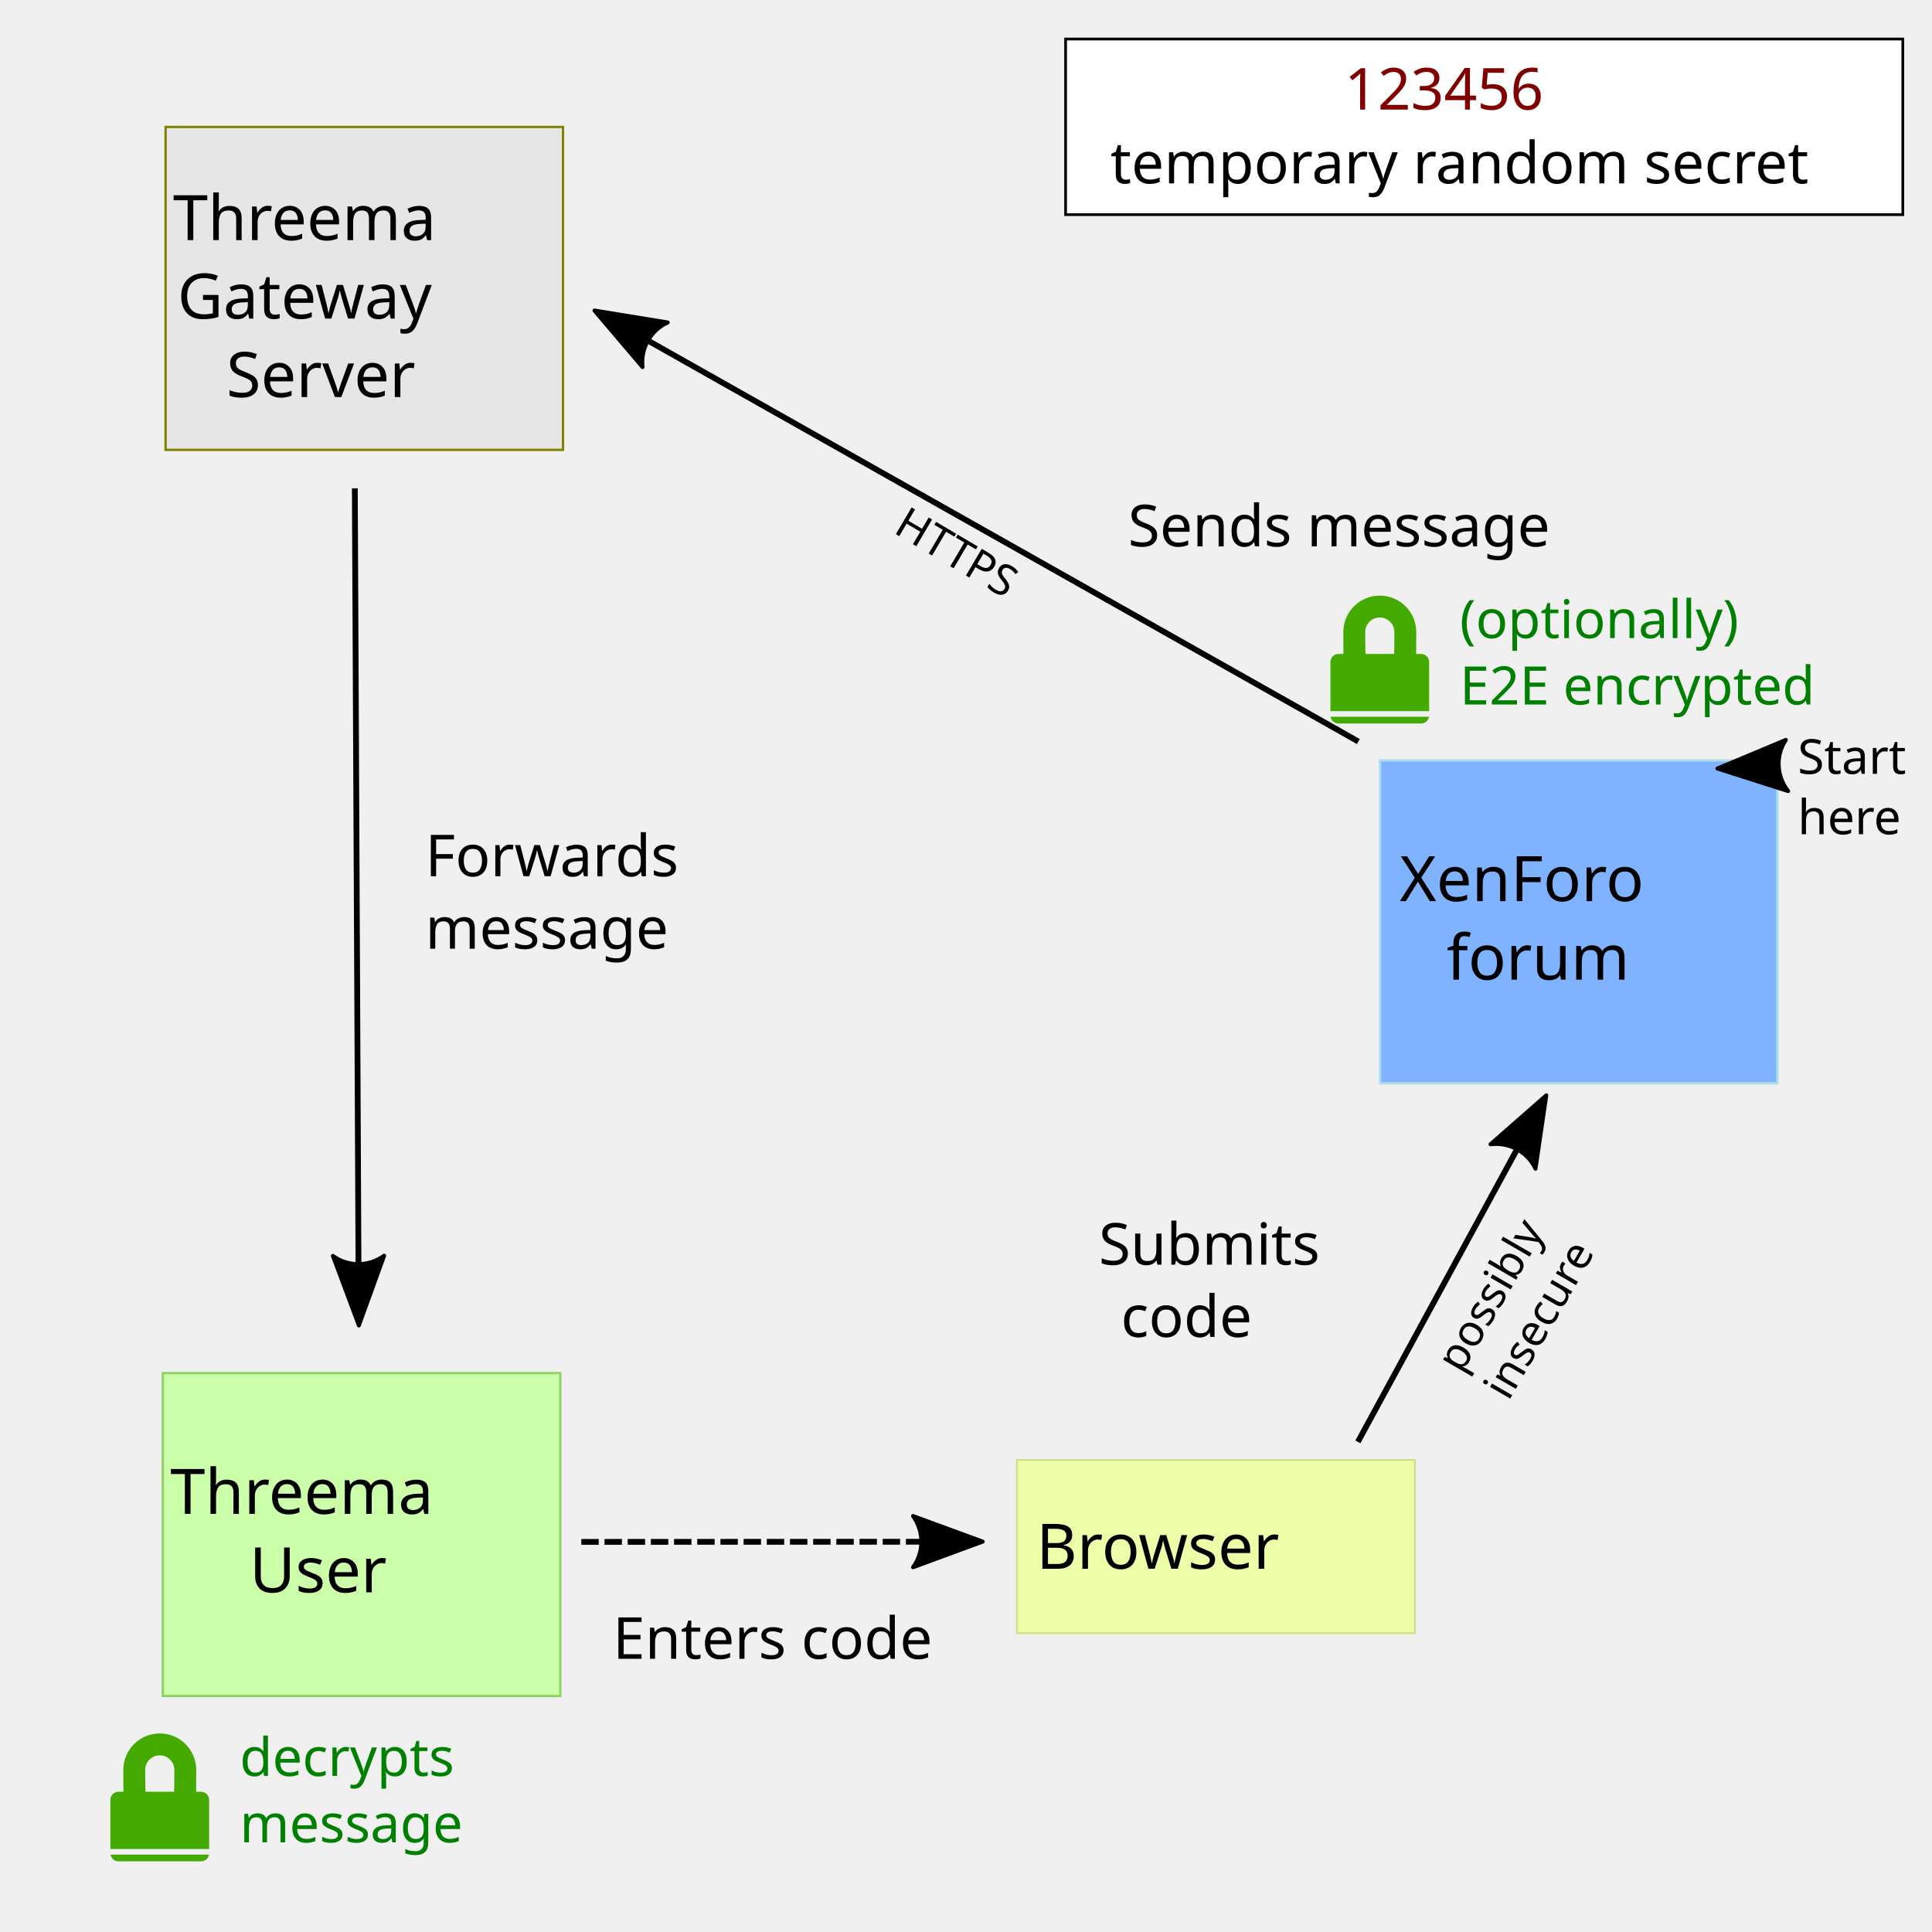
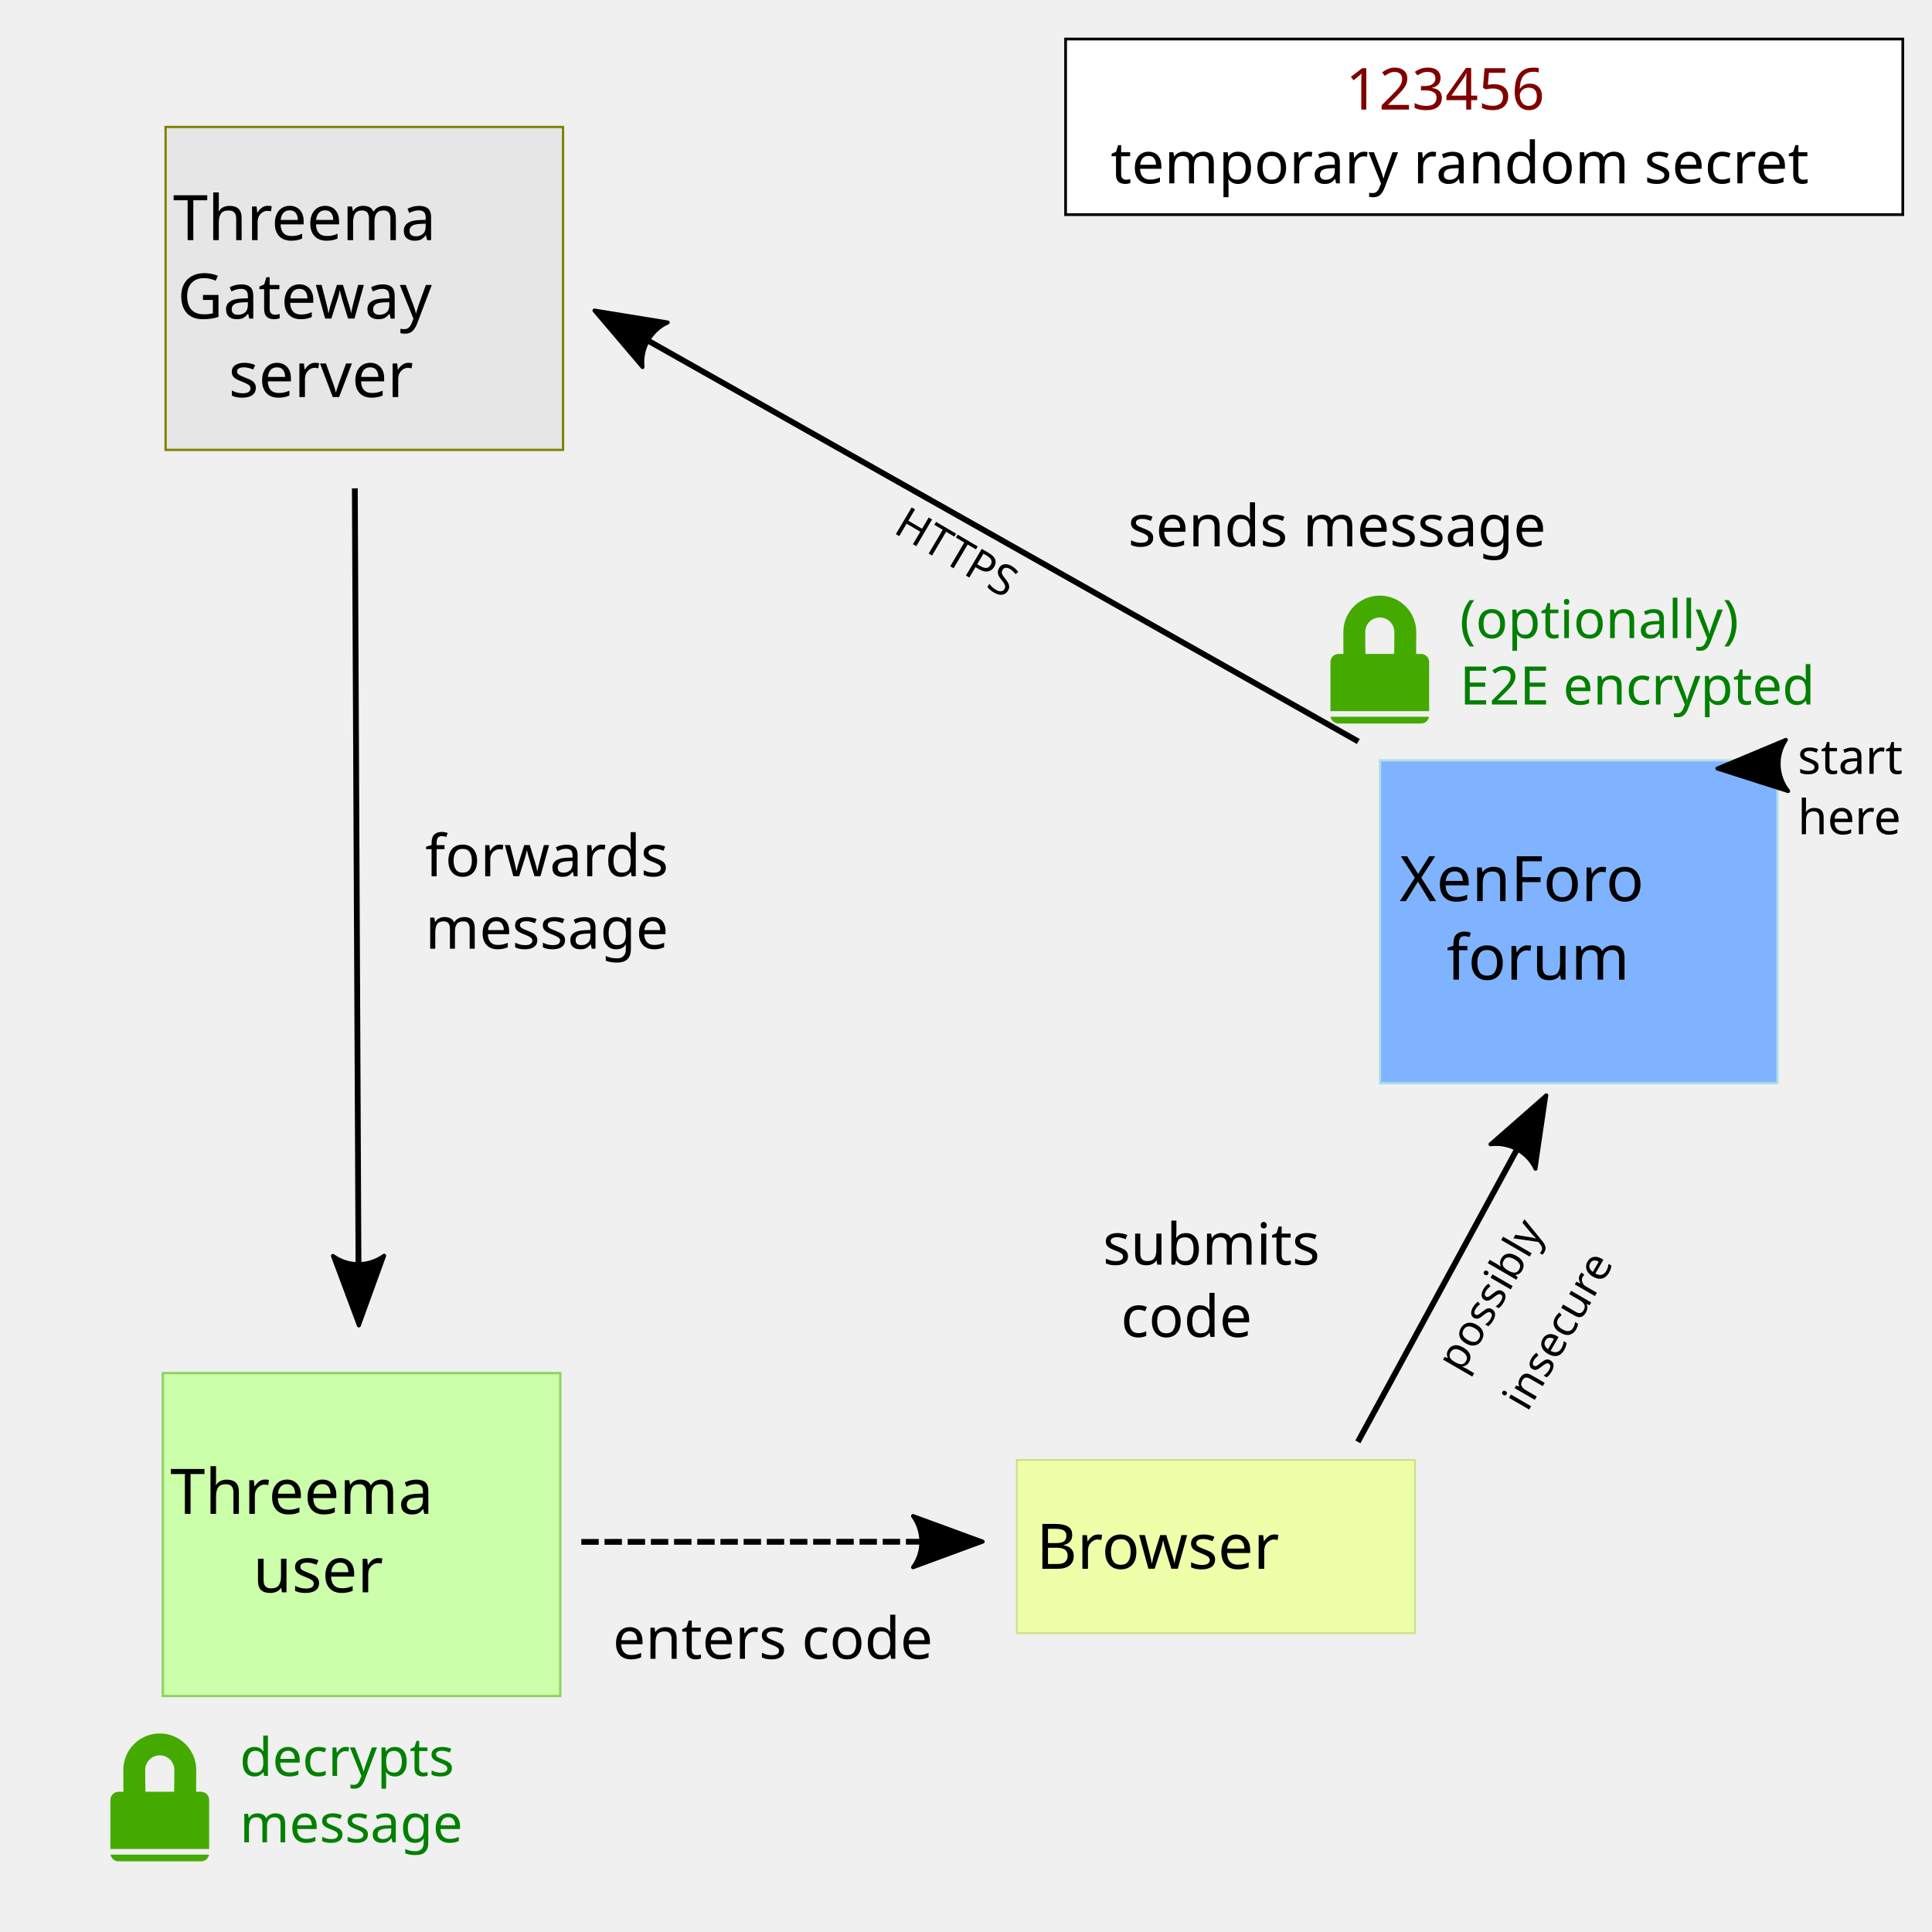
- <svg xmlns="http://www.w3.org/2000/svg" width="500" height="500" viewBox="0 0 500 500" id="svg2" version="1.1">
+ <svg xmlns="http://www.w3.org/2000/svg" version="1.1" id="svg2" viewBox="0 0 500 500" height="533.333" width="533.333">
  <defs id="defs4">
-     <marker style="overflow:visible;" id="marker7330" refX="0.0" refY="0.0" orient="auto">
-       <path transform="scale(1.1) rotate(180) translate(1,0)" d="M 8.719,4.034 L -2.207,0.016 L 8.719,-4.002 C 6.973,-1.63 6.983,1.616 8.719,4.034 z " style="fill-rule:evenodd;stroke-width:0.625;stroke-linejoin:round;stroke:#000000;stroke-opacity:1;fill:#000000;fill-opacity:1" id="path7332" />
+     <marker orient="auto" refY="0" refX="0" id="marker7330" style="overflow:visible">
+       <path id="path7332" style="fill:#000000;fill-opacity:1;fill-rule:evenodd;stroke:#000000;stroke-width:0.625;stroke-linejoin:round;stroke-opacity:1" d="M 8.719,4.034 -2.207,0.016 8.719,-4.002 c -1.745,2.372 -1.735,5.617 -6e-7,8.035 z" transform="matrix(-1.1,0,0,-1.1,-1.1,0)" />
    </marker>
-     <marker orient="auto" refY="0.0" refX="0.0" id="Scissors" style="overflow:visible">
-       <path id="schere" d="M 9.09,-3.606 C 8.12,-4.777 6.37,-4.736 5.062,-4.233 L -3.15,-1.155 C -5.538,-2.462 -7.898,-2.087 -7.898,-2.724 C -7.898,-3.221 -7.442,-3.112 -7.51,-4.407 C -7.576,-5.65 -8.874,-6.57 -10.1,-6.488 C -11.328,-6.496 -12.6,-5.555 -12.611,-4.258 C -12.702,-2.952 -11.604,-1.739 -10.304,-1.653 C -8.782,-1.427 -6.086,-2.349 -4.821,-0.082 C -5.763,1.656 -7.435,1.661 -8.947,1.574 C -10.201,1.501 -11.709,1.861 -12.307,3.095 C -12.886,4.277 -12.318,5.959 -10.99,6.321 C -9.65,6.813 -7.81,6.191 -7.491,4.65 C -7.245,3.462 -8.086,2.904 -7.764,2.473 C -7.52,2.148 -5.973,2.336 -3.216,1.098 L 5.676,4.233 C 6.8,4.547 8.173,4.536 9.168,3.431 L -0.052,-0.054 L 9.09,-3.606 z M -9.218,-5.507 C -7.923,-4.784 -8.029,-2.823 -9.374,-2.443 C -10.591,-2.02 -12.145,-3.202 -11.758,-4.521 C -11.53,-5.603 -10.104,-6.001 -9.218,-5.507 z M -9.162,2.511 C -7.811,3.01 -8.04,5.295 -9.414,5.602 C -10.325,5.919 -11.627,5.464 -11.72,4.39 C -11.897,3.085 -10.363,1.906 -9.162,2.511 z " style="fill:#000000;stroke:#000000;stroke-opacity:1;fill-opacity:1" />
+     <marker style="overflow:visible" id="Scissors" refX="0" refY="0" orient="auto">
+       <path style="fill:#000000;fill-opacity:1;stroke:#000000;stroke-opacity:1" d="M 9.09,-3.606 C 8.12,-4.777 6.37,-4.736 5.062,-4.233 l -8.212,3.078 c -2.388,-1.307 -4.748,-0.933 -4.748,-1.569 0,-0.497 0.457,-0.388 0.388,-1.683 -0.066,-1.243 -1.364,-2.163 -2.59,-2.082 -1.227,-0.007 -2.499,0.933 -2.51,2.23 -0.091,1.306 1.007,2.52 2.307,2.605 1.522,0.227 4.218,-0.696 5.483,1.571 -0.942,1.738 -2.614,1.743 -4.126,1.656 -1.255,-0.072 -2.762,0.287 -3.361,1.521 -0.578,1.182 -0.011,2.865 1.317,3.226 1.34,0.492 3.181,-0.13 3.499,-1.671 0.246,-1.188 -0.595,-1.746 -0.273,-2.177 0.244,-0.325 1.791,-0.137 4.547,-1.375 L 5.676,4.233 C 6.8,4.547 8.173,4.536 9.168,3.431 l -9.22,-3.485 z m -18.308,-1.901 c 1.295,0.723 1.189,2.684 -0.156,3.063 -1.217,0.424 -2.771,-0.759 -2.383,-2.077 0.227,-1.082 1.653,-1.481 2.54,-0.986 z m 0.056,8.017 c 1.351,0.499 1.121,2.784 -0.252,3.092 -0.911,0.316 -2.214,-0.139 -2.306,-1.212 -0.178,-1.305 1.356,-2.484 2.558,-1.879 z" id="schere" />
    </marker>
-     <marker orient="auto" refY="0.0" refX="0.0" id="Arrow1Mend" style="overflow:visible;">
-       <path id="path4233" d="M 0.0,0.0 L 5.0,-5.0 L -12.5,0.0 L 5.0,5.0 L 0.0,0.0 z " style="fill-rule:evenodd;stroke:#000000;stroke-width:1pt;stroke-opacity:1;fill:#000000;fill-opacity:1" transform="scale(0.4) rotate(180) translate(10,0)" />
+     <marker style="overflow:visible" id="Arrow1Mend" refX="0" refY="0" orient="auto">
+       <path transform="matrix(-0.4,0,0,-0.4,-4,0)" style="fill:#000000;fill-opacity:1;fill-rule:evenodd;stroke:#000000;stroke-width:1pt;stroke-opacity:1" d="M 0,0 5,-5 -12.5,0 5,5 Z" id="path4233" />
    </marker>
-     <marker orient="auto" refY="0.0" refX="0.0" id="Arrow2Lstart" style="overflow:visible">
-       <path id="path4242" style="fill-rule:evenodd;stroke-width:0.625;stroke-linejoin:round;stroke:#000000;stroke-opacity:1;fill:#000000;fill-opacity:1" d="M 8.719,4.034 L -2.207,0.016 L 8.719,-4.002 C 6.973,-1.63 6.983,1.616 8.719,4.034 z " transform="scale(1.1) translate(1,0)" />
+     <marker style="overflow:visible" id="Arrow2Lstart" refX="0" refY="0" orient="auto">
+       <path transform="matrix(1.1,0,0,1.1,1.1,0)" d="M 8.719,4.034 -2.207,0.016 8.719,-4.002 c -1.745,2.372 -1.735,5.617 -6e-7,8.035 z" style="fill:#000000;fill-opacity:1;fill-rule:evenodd;stroke:#000000;stroke-width:0.625;stroke-linejoin:round;stroke-opacity:1" id="path4242" />
    </marker>
-     <marker orient="auto" refY="0.0" refX="0.0" id="marker5842" style="overflow:visible;">
-       <path id="path5844" style="fill-rule:evenodd;stroke-width:0.625;stroke-linejoin:round;stroke:#000000;stroke-opacity:1;fill:#000000;fill-opacity:1" d="M 8.719,4.034 L -2.207,0.016 L 8.719,-4.002 C 6.973,-1.63 6.983,1.616 8.719,4.034 z " transform="scale(1.1) rotate(180) translate(1,0)" />
+     <marker style="overflow:visible" id="marker5842" refX="0" refY="0" orient="auto">
+       <path transform="matrix(-1.1,0,0,-1.1,-1.1,0)" d="M 8.719,4.034 -2.207,0.016 8.719,-4.002 c -1.745,2.372 -1.735,5.617 -6e-7,8.035 z" style="fill:#000000;fill-opacity:1;fill-rule:evenodd;stroke:#000000;stroke-width:0.625;stroke-linejoin:round;stroke-opacity:1" id="path5844" />
    </marker>
-     <marker orient="auto" refY="0.0" refX="0.0" id="DiamondL" style="overflow:visible">
-       <path id="path4303" d="M 0,-7.071 L -7.071,0 L 0,7.071 L 7.071,0 L 0,-7.071 z " style="fill-rule:evenodd;stroke:#000000;stroke-width:1pt;stroke-opacity:1;fill:#000000;fill-opacity:1" transform="scale(0.8)" />
+     <marker style="overflow:visible" id="DiamondL" refX="0" refY="0" orient="auto">
+       <path transform="scale(0.8)" style="fill:#000000;fill-opacity:1;fill-rule:evenodd;stroke:#000000;stroke-width:1pt;stroke-opacity:1" d="M 0,-7.071 -7.071,0 0,7.071 7.071,0 Z" id="path4303" />
    </marker>
-     <marker orient="auto" refY="0.0" refX="0.0" id="marker4728" style="overflow:visible">
-       <path id="path4730" d="M 0.0,0.0 L 5.0,-5.0 L -12.5,0.0 L 5.0,5.0 L 0.0,0.0 z " style="fill-rule:evenodd;stroke:#000000;stroke-width:1pt;stroke-opacity:1;fill:#000000;fill-opacity:1" transform="scale(0.8) translate(12.5,0)" />
+     <marker style="overflow:visible" id="marker4728" refX="0" refY="0" orient="auto">
+       <path transform="matrix(0.8,0,0,0.8,10,0)" style="fill:#000000;fill-opacity:1;fill-rule:evenodd;stroke:#000000;stroke-width:1pt;stroke-opacity:1" d="M 0,0 5,-5 -12.5,0 5,5 Z" id="path4730" />
    </marker>
-     <marker orient="auto" refY="0.0" refX="0.0" id="Arrow2Lend" style="overflow:visible;">
-       <path id="path4245" style="fill-rule:evenodd;stroke-width:0.625;stroke-linejoin:round;stroke:#000000;stroke-opacity:1;fill:#000000;fill-opacity:1" d="M 8.719,4.034 L -2.207,0.016 L 8.719,-4.002 C 6.973,-1.63 6.983,1.616 8.719,4.034 z " transform="scale(1.1) rotate(180) translate(1,0)" />
+     <marker style="overflow:visible" id="Arrow2Lend" refX="0" refY="0" orient="auto">
+       <path transform="matrix(-1.1,0,0,-1.1,-1.1,0)" d="M 8.719,4.034 -2.207,0.016 8.719,-4.002 c -1.745,2.372 -1.735,5.617 -6e-7,8.035 z" style="fill:#000000;fill-opacity:1;fill-rule:evenodd;stroke:#000000;stroke-width:0.625;stroke-linejoin:round;stroke-opacity:1" id="path4245" />
    </marker>
-     <marker orient="auto" refY="0.0" refX="0.0" id="marker4572" style="overflow:visible;">
-       <path id="path4574" d="M 0.0,0.0 L 5.0,-5.0 L -12.5,0.0 L 5.0,5.0 L 0.0,0.0 z " style="fill-rule:evenodd;stroke:#000000;stroke-width:1pt;stroke-opacity:1;fill:#000000;fill-opacity:1" transform="scale(0.8) rotate(180) translate(12.5,0)" />
+     <marker style="overflow:visible" id="marker4572" refX="0" refY="0" orient="auto">
+       <path transform="matrix(-0.8,0,0,-0.8,-10,0)" style="fill:#000000;fill-opacity:1;fill-rule:evenodd;stroke:#000000;stroke-width:1pt;stroke-opacity:1" d="M 0,0 5,-5 -12.5,0 5,5 Z" id="path4574" />
    </marker>
-     <marker orient="auto" refY="0.0" refX="0.0" id="marker4538" style="overflow:visible">
-       <path id="path4540" d="M 0.0,0.0 L 5.0,-5.0 L -12.5,0.0 L 5.0,5.0 L 0.0,0.0 z " style="fill-rule:evenodd;stroke:#000000;stroke-width:1pt;stroke-opacity:1;fill:#000000;fill-opacity:1" transform="scale(0.8) translate(12.5,0)" />
+     <marker style="overflow:visible" id="marker4538" refX="0" refY="0" orient="auto">
+       <path transform="matrix(0.8,0,0,0.8,10,0)" style="fill:#000000;fill-opacity:1;fill-rule:evenodd;stroke:#000000;stroke-width:1pt;stroke-opacity:1" d="M 0,0 5,-5 -12.5,0 5,5 Z" id="path4540" />
    </marker>
-     <marker orient="auto" refY="0.0" refX="0.0" id="Arrow1Lend" style="overflow:visible;">
-       <path id="path4227" d="M 0.0,0.0 L 5.0,-5.0 L -12.5,0.0 L 5.0,5.0 L 0.0,0.0 z " style="fill-rule:evenodd;stroke:#000000;stroke-width:1pt;stroke-opacity:1;fill:#000000;fill-opacity:1" transform="scale(0.8) rotate(180) translate(12.5,0)" />
+     <marker style="overflow:visible" id="Arrow1Lend" refX="0" refY="0" orient="auto">
+       <path transform="matrix(-0.8,0,0,-0.8,-10,0)" style="fill:#000000;fill-opacity:1;fill-rule:evenodd;stroke:#000000;stroke-width:1pt;stroke-opacity:1" d="M 0,0 5,-5 -12.5,0 5,5 Z" id="path4227" />
    </marker>
-     <marker orient="auto" refY="0.0" refX="0.0" id="Arrow1Lstart" style="overflow:visible">
-       <path id="path4224" d="M 0.0,0.0 L 5.0,-5.0 L -12.5,0.0 L 5.0,5.0 L 0.0,0.0 z " style="fill-rule:evenodd;stroke:#000000;stroke-width:1pt;stroke-opacity:1;fill:#000000;fill-opacity:1" transform="scale(0.8) translate(12.5,0)" />
+     <marker style="overflow:visible" id="Arrow1Lstart" refX="0" refY="0" orient="auto">
+       <path transform="matrix(0.8,0,0,0.8,10,0)" style="fill:#000000;fill-opacity:1;fill-rule:evenodd;stroke:#000000;stroke-width:1pt;stroke-opacity:1" d="M 0,0 5,-5 -12.5,0 5,5 Z" id="path4224" />
    </marker>
-     <marker orient="auto" refY="0" refX="0" id="Arrow2Lend-9" style="overflow:visible">
-       <path id="path4245-1" style="fill:#000000;fill-opacity:1;fill-rule:evenodd;stroke:#000000;stroke-width:0.625;stroke-linejoin:round;stroke-opacity:1" d="M 8.719,4.034 -2.207,0.016 8.719,-4.002 c -1.745,2.372 -1.735,5.617 -6e-7,8.035 z" transform="matrix(-1.1,0,0,-1.1,-1.1,0)" />
+     <marker style="overflow:visible" id="Arrow2Lend-9" refX="0" refY="0" orient="auto">
+       <path transform="matrix(-1.1,0,0,-1.1,-1.1,0)" d="M 8.719,4.034 -2.207,0.016 8.719,-4.002 c -1.745,2.372 -1.735,5.617 -6e-7,8.035 z" style="fill:#000000;fill-opacity:1;fill-rule:evenodd;stroke:#000000;stroke-width:0.625;stroke-linejoin:round;stroke-opacity:1" id="path4245-1" />
    </marker>
-     <marker orient="auto" refY="0" refX="0" id="Arrow2Lend-9-4" style="overflow:visible">
-       <path id="path4245-1-8" style="fill:#000000;fill-opacity:1;fill-rule:evenodd;stroke:#000000;stroke-width:0.625;stroke-linejoin:round;stroke-opacity:1" d="M 8.719,4.034 -2.207,0.016 8.719,-4.002 c -1.745,2.372 -1.735,5.617 -6e-7,8.035 z" transform="matrix(-1.1,0,0,-1.1,-1.1,0)" />
+     <marker style="overflow:visible" id="Arrow2Lend-9-4" refX="0" refY="0" orient="auto">
+       <path transform="matrix(-1.1,0,0,-1.1,-1.1,0)" d="M 8.719,4.034 -2.207,0.016 8.719,-4.002 c -1.745,2.372 -1.735,5.617 -6e-7,8.035 z" style="fill:#000000;fill-opacity:1;fill-rule:evenodd;stroke:#000000;stroke-width:0.625;stroke-linejoin:round;stroke-opacity:1" id="path4245-1-8" />
    </marker>
-     <marker style="overflow:visible" id="marker7330-7" refX="0" refY="0" orient="auto">
-       <path transform="matrix(-1.1,0,0,-1.1,-1.1,0)" d="M 8.719,4.034 -2.207,0.016 8.719,-4.002 c -1.745,2.372 -1.735,5.617 -6e-7,8.035 z" style="fill:#000000;fill-opacity:1;fill-rule:evenodd;stroke:#000000;stroke-width:0.625;stroke-linejoin:round;stroke-opacity:1" id="path7332-5" />
+     <marker orient="auto" refY="0" refX="0" id="marker7330-7" style="overflow:visible">
+       <path id="path7332-5" style="fill:#000000;fill-opacity:1;fill-rule:evenodd;stroke:#000000;stroke-width:0.625;stroke-linejoin:round;stroke-opacity:1" d="M 8.719,4.034 -2.207,0.016 8.719,-4.002 c -1.745,2.372 -1.735,5.617 -6e-7,8.035 z" transform="matrix(-1.1,0,0,-1.1,-1.1,0)" />
    </marker>
-     <marker orient="auto" refY="0" refX="0" id="marker7330-7-0-5" style="overflow:visible">
-       <path id="path7332-5-5-5" style="fill:#000000;fill-opacity:1;fill-rule:evenodd;stroke:#000000;stroke-width:0.625;stroke-linejoin:round;stroke-opacity:1" d="M 8.719,4.034 -2.207,0.016 8.719,-4.002 c -1.745,2.372 -1.735,5.617 -6e-7,8.035 z" transform="matrix(-1.1,0,0,-1.1,-1.1,0)" />
+     <marker style="overflow:visible" id="marker7330-7-0-5" refX="0" refY="0" orient="auto">
+       <path transform="matrix(-1.1,0,0,-1.1,-1.1,0)" d="M 8.719,4.034 -2.207,0.016 8.719,-4.002 c -1.745,2.372 -1.735,5.617 -6e-7,8.035 z" style="fill:#000000;fill-opacity:1;fill-rule:evenodd;stroke:#000000;stroke-width:0.625;stroke-linejoin:round;stroke-opacity:1" id="path7332-5-5-5" />
    </marker>
  </defs>
-   <g id="layer1" transform="translate(0,-552.3622)">
-     <rect style="opacity:1;fill:#e6e6e6;fill-opacity:1;stroke:#808000;stroke-width:0.6;stroke-miterlimit:4;stroke-dasharray:none;stroke-opacity:1" id="rect3340" width="102.857" height="83.571" x="42.857" y="585.219" />
-     <text xml:space="preserve" style="font-style:normal;font-weight:normal;font-size:16.25px;line-height:125%;font-family:sans-serif;text-align:center;letter-spacing:0px;word-spacing:0px;text-anchor:middle;fill:#000000;fill-opacity:1;stroke:none;stroke-width:1px;stroke-linecap:butt;stroke-linejoin:miter;stroke-opacity:1" x="93.617" y="614.505" id="text3342">
-       <tspan id="tspan3344" x="93.617" y="614.505">Threema</tspan>
-       <tspan x="93.617" y="634.817" id="tspan3346">Gateway</tspan>
-       <tspan x="93.617" y="655.13" id="tspan3348">Server</tspan>
+   <g transform="translate(0,-552.3622)" id="layer1">
+     <rect y="585.219" x="42.857" height="83.571" width="102.857" id="rect3340" style="opacity:1;fill:#e6e6e6;fill-opacity:1;stroke:#808000;stroke-width:0.6;stroke-miterlimit:4;stroke-dasharray:none;stroke-opacity:1" />
+     <text id="text3342" y="614.505" x="93.617" style="font-style:normal;font-weight:normal;font-size:16.25px;line-height:125%;font-family:sans-serif;text-align:center;letter-spacing:0px;word-spacing:0px;text-anchor:middle;fill:#000000;fill-opacity:1;stroke:none;stroke-width:1px;stroke-linecap:butt;stroke-linejoin:miter;stroke-opacity:1" xml:space="preserve">
+       <tspan y="614.505" x="93.617" id="tspan3344">Threema</tspan>
+       <tspan id="tspan3346" y="634.817" x="93.617">Gateway</tspan>
+       <tspan id="tspan3348" y="655.13" x="93.617">server</tspan>
    </text>
-     <rect style="opacity:1;fill:#80b3ff;fill-opacity:1;stroke:#afdde9;stroke-width:0.6;stroke-miterlimit:4;stroke-dasharray:none;stroke-opacity:1" id="rect3340-0" width="102.857" height="83.571" x="357.143" y="749.148" />
-     <text xml:space="preserve" style="font-style:normal;font-weight:normal;font-size:16.25px;line-height:125%;font-family:sans-serif;text-align:center;letter-spacing:0px;word-spacing:0px;text-anchor:middle;fill:#000000;fill-opacity:1;stroke:none;stroke-width:1px;stroke-linecap:butt;stroke-linejoin:miter;stroke-opacity:1" x="408.617" y="785.576" id="text3342-6">
-       <tspan x="408.617" y="785.576" id="tspan3348-2">XenForo</tspan>
-       <tspan x="408.617" y="805.889" id="tspan3382">forum</tspan>
+     <rect y="749.148" x="357.143" height="83.571" width="102.857" id="rect3340-0" style="opacity:1;fill:#80b3ff;fill-opacity:1;stroke:#afdde9;stroke-width:0.6;stroke-miterlimit:4;stroke-dasharray:none;stroke-opacity:1" />
+     <text id="text3342-6" y="785.576" x="408.617" style="font-style:normal;font-weight:normal;font-size:16.25px;line-height:125%;font-family:sans-serif;text-align:center;letter-spacing:0px;word-spacing:0px;text-anchor:middle;fill:#000000;fill-opacity:1;stroke:none;stroke-width:1px;stroke-linecap:butt;stroke-linejoin:miter;stroke-opacity:1" xml:space="preserve">
+       <tspan id="tspan3348-2" y="785.576" x="408.617">XenForo</tspan>
+       <tspan id="tspan3382" y="805.889" x="408.617">forum</tspan>
    </text>
-     <rect style="opacity:1;fill:#ccffaa;fill-opacity:1;stroke:#8dd35f;stroke-width:0.6;stroke-miterlimit:4;stroke-dasharray:none;stroke-opacity:1" id="rect3340-6" width="102.857" height="83.571" x="42.143" y="907.719" />
-     <text xml:space="preserve" style="font-style:normal;font-weight:normal;font-size:16.25px;line-height:125%;font-family:sans-serif;text-align:center;letter-spacing:0px;word-spacing:0px;text-anchor:middle;fill:#000000;fill-opacity:1;stroke:none;stroke-width:1px;stroke-linecap:butt;stroke-linejoin:miter;stroke-opacity:1" x="92.903" y="944.148" id="text3342-1">
-       <tspan x="92.903" y="944.148" id="tspan3348-24">Threema</tspan>
-       <tspan x="92.903" y="964.46" id="tspan3416">User</tspan>
+     <rect y="907.719" x="42.143" height="83.571" width="102.857" id="rect3340-6" style="opacity:1;fill:#ccffaa;fill-opacity:1;stroke:#8dd35f;stroke-width:0.6;stroke-miterlimit:4;stroke-dasharray:none;stroke-opacity:1" />
+     <text id="text3342-1" y="944.148" x="92.903" style="font-style:normal;font-weight:normal;font-size:16.25px;line-height:125%;font-family:sans-serif;text-align:center;letter-spacing:0px;word-spacing:0px;text-anchor:middle;fill:#000000;fill-opacity:1;stroke:none;stroke-width:1px;stroke-linecap:butt;stroke-linejoin:miter;stroke-opacity:1" xml:space="preserve">
+       <tspan id="tspan3348-24" y="944.148" x="92.903">Threema</tspan>
+       <tspan id="tspan3416" y="964.46" x="92.903">user</tspan>
    </text>
-     <path style="fill:#71c837;fill-rule:evenodd;stroke:#000000;stroke-width:1.5;stroke-linecap:butt;stroke-linejoin:miter;stroke-miterlimit:4;stroke-dasharray:none;stroke-opacity:1;marker-end:url(#Arrow2Lend)" d="M 351.533,744.266 155.593,633.684" id="path5510" />
-     <text xml:space="preserve" style="font-style:normal;font-weight:normal;font-size:15px;line-height:125%;font-family:sans-serif;letter-spacing:0px;word-spacing:0px;fill:#000000;fill-opacity:1;stroke:none;stroke-width:1px;stroke-linecap:butt;stroke-linejoin:miter;stroke-opacity:1;text-anchor:start;text-align:start;" x="291.934" y="693.758" id="text5986">
-       <tspan id="tspan5988" x="291.934" y="693.758">Sends message</tspan>
+     <path id="path5510" d="M 351.533,744.266 155.593,633.684" style="fill:#71c837;fill-rule:evenodd;stroke:#000000;stroke-width:1.5;stroke-linecap:butt;stroke-linejoin:miter;stroke-miterlimit:4;stroke-dasharray:none;stroke-opacity:1;marker-end:url(#Arrow2Lend)" />
+     <text id="text5986" y="693.758" x="291.934" style="font-style:normal;font-weight:normal;font-size:15px;line-height:125%;font-family:sans-serif;text-align:start;letter-spacing:0px;word-spacing:0px;text-anchor:start;fill:#000000;fill-opacity:1;stroke:none;stroke-width:1px;stroke-linecap:butt;stroke-linejoin:miter;stroke-opacity:1" xml:space="preserve">
+       <tspan y="693.758" x="291.934" id="tspan5988">sends message</tspan>
    </text>
-     <path style="fill:none;fill-rule:evenodd;stroke:#000000;stroke-width:1.5;stroke-linecap:butt;stroke-linejoin:miter;stroke-miterlimit:4;stroke-dasharray:none;stroke-opacity:1;marker-end:url(#Arrow2Lend-9)" d="m 91.83,678.743 1.01,214.657" id="path5510-3" />
-     <text xml:space="preserve" style="font-style:normal;font-weight:normal;font-size:15px;line-height:125%;font-family:sans-serif;letter-spacing:0px;word-spacing:0px;fill:#000000;fill-opacity:1;stroke:none;stroke-width:1px;stroke-linecap:butt;stroke-linejoin:miter;stroke-opacity:1" x="110.05" y="779.131" id="text6703">
-       <tspan x="110.05" y="779.131" id="tspan6707">Forwards</tspan>
-       <tspan x="110.05" y="797.881" id="tspan6711">message</tspan>
+     <path id="path5510-3" d="m 91.83,678.743 1.01,214.657" style="fill:none;fill-rule:evenodd;stroke:#000000;stroke-width:1.5;stroke-linecap:butt;stroke-linejoin:miter;stroke-miterlimit:4;stroke-dasharray:none;stroke-opacity:1;marker-end:url(#Arrow2Lend-9)" />
+     <text id="text6703" y="779.131" x="110.05" style="font-style:normal;font-weight:normal;font-size:15px;line-height:125%;font-family:sans-serif;letter-spacing:0px;word-spacing:0px;fill:#000000;fill-opacity:1;stroke:none;stroke-width:1px;stroke-linecap:butt;stroke-linejoin:miter;stroke-opacity:1" xml:space="preserve">
+       <tspan id="tspan6707" y="779.131" x="110.05">forwards</tspan>
+       <tspan id="tspan6711" y="797.881" x="110.05">message</tspan>
    </text>
-     <path style="fill:none;fill-rule:evenodd;stroke:#000000;stroke-width:1.5;stroke-linecap:butt;stroke-linejoin:miter;stroke-miterlimit:4;stroke-dasharray:4.5, 1.5;stroke-dashoffset:0;stroke-opacity:1;marker-end:url(#marker7330)" d="m 150.448,951.402 101.879,-0.045" id="path5510-3-3" />
-     <text xml:space="preserve" style="font-style:normal;font-weight:normal;font-size:15px;line-height:125%;font-family:sans-serif;letter-spacing:0px;word-spacing:0px;fill:#000000;fill-opacity:1;stroke:none;stroke-width:1px;stroke-linecap:butt;stroke-linejoin:miter;stroke-opacity:1" x="158.594" y="981.652" id="text7430">
-       <tspan id="tspan7432" x="158.594" y="981.652">Enters code</tspan>
+     <path id="path5510-3-3" d="m 150.448,951.402 101.879,-0.045" style="fill:none;fill-rule:evenodd;stroke:#000000;stroke-width:1.5;stroke-linecap:butt;stroke-linejoin:miter;stroke-miterlimit:4;stroke-dasharray:4.5, 1.5;stroke-dashoffset:0;stroke-opacity:1;marker-end:url(#marker7330)" />
+     <text id="text7430" y="981.652" x="158.594" style="font-style:normal;font-weight:normal;font-size:15px;line-height:125%;font-family:sans-serif;letter-spacing:0px;word-spacing:0px;fill:#000000;fill-opacity:1;stroke:none;stroke-width:1px;stroke-linecap:butt;stroke-linejoin:miter;stroke-opacity:1" xml:space="preserve">
+       <tspan y="981.652" x="158.594" id="tspan7432">enters code</tspan>
    </text>
-     <g transform="matrix(0.08176768,0,0,0.08176768,336.384,702.3129)" id="layer1-4" style="fill:#44aa00">
-       <path id="path14" style="fill:#44aa00;fill-rule:evenodd" d="m 97.357,434.7 c 2.024,12.11 12.533,21.31 25.203,21.31 l 261.31,0 c 12.67,0 23.18,-9.2 25.21,-21.31 l -311.72,0 z M 122.56,235.88 c -14.13,0 -25.558,11.44 -25.558,25.57 l 0,155.5 312.43,0 0,-155.5 c 0,-14.13 -11.43,-25.57 -25.56,-25.57 l -15.59,0 c 0.22,-2.94 0.32,-66.24 0.32,-69.23 0,-63.72 -51.66,-115.38 -115.38,-115.38 -63.73,-0.002 -115.39,51.66 -115.39,115.38 0,2.99 0.11,66.29 0.32,69.23 l -15.59,0 z m 175.96,0 -90.61,0 c -0.56,-2.87 -0.85,-66.17 -0.85,-69.23 0,-25.49 20.67,-46.15 46.16,-46.15 25.49,0 46.15,20.66 46.15,46.15 0,3.06 -0.28,66.36 -0.85,69.23 z" />
+     <g style="fill:#44aa00" id="layer1-4" transform="matrix(0.08176768,0,0,0.08176768,336.384,702.3129)">
+       <path d="m 97.357,434.7 c 2.024,12.11 12.533,21.31 25.203,21.31 h 261.31 c 12.67,0 23.18,-9.2 25.21,-21.31 H 97.36 Z M 122.56,235.88 c -14.13,0 -25.558,11.44 -25.558,25.57 v 155.5 h 312.43 v -155.5 c 0,-14.13 -11.43,-25.57 -25.56,-25.57 h -15.59 c 0.22,-2.94 0.32,-66.24 0.32,-69.23 0,-63.72 -51.66,-115.38 -115.38,-115.38 -63.73,-0.002 -115.39,51.66 -115.39,115.38 0,2.99 0.11,66.29 0.32,69.23 h -15.59 z m 175.96,0 h -90.61 c -0.56,-2.87 -0.85,-66.17 -0.85,-69.23 0,-25.49 20.67,-46.15 46.16,-46.15 25.49,0 46.15,20.66 46.15,46.15 0,3.06 -0.28,66.36 -0.85,69.23 z" style="fill:#44aa00;fill-rule:evenodd" id="path14" />
    </g>
-     <text xml:space="preserve" style="font-style:normal;font-weight:normal;font-size:13.75px;line-height:125%;font-family:sans-serif;letter-spacing:0px;word-spacing:0px;fill:#008000;fill-opacity:1;stroke:none;stroke-width:1px;stroke-linecap:butt;stroke-linejoin:miter;stroke-opacity:1;" x="377.797" y="717.497" id="text7442">
-       <tspan id="tspan7444" x="377.797" y="717.497">(optionally)</tspan>
-       <tspan x="377.797" y="734.684" id="tspan7446">E2E encrypted</tspan>
+     <text id="text7442" y="717.497" x="377.797" style="font-style:normal;font-weight:normal;font-size:13.75px;line-height:125%;font-family:sans-serif;letter-spacing:0px;word-spacing:0px;fill:#008000;fill-opacity:1;stroke:none;stroke-width:1px;stroke-linecap:butt;stroke-linejoin:miter;stroke-opacity:1" xml:space="preserve">
+       <tspan y="717.497" x="377.797" id="tspan7444">(optionally)</tspan>
+       <tspan id="tspan7446" y="734.684" x="377.797">E2E encrypted</tspan>
    </text>
-     <g transform="matrix(0.08176768,0,0,0.08176768,20.64315,996.7872)" id="layer1-4-3" style="fill:#44aa00">
-       <path id="path14-1" style="fill:#44aa00;fill-rule:evenodd" d="m 97.357,434.7 c 2.024,12.11 12.533,21.31 25.203,21.31 l 261.31,0 c 12.67,0 23.18,-9.2 25.21,-21.31 l -311.72,0 z M 122.56,235.88 c -14.13,0 -25.558,11.44 -25.558,25.57 l 0,155.5 312.43,0 0,-155.5 c 0,-14.13 -11.43,-25.57 -25.56,-25.57 l -15.59,0 c 0.22,-2.94 0.32,-66.24 0.32,-69.23 0,-63.72 -51.66,-115.38 -115.38,-115.38 -63.73,-0.002 -115.39,51.66 -115.39,115.38 0,2.99 0.11,66.29 0.32,69.23 l -15.59,0 z m 175.96,0 -90.61,0 c -0.56,-2.87 -0.85,-66.17 -0.85,-69.23 0,-25.49 20.67,-46.15 46.16,-46.15 25.49,0 46.15,20.66 46.15,46.15 0,3.06 -0.28,66.36 -0.85,69.23 z" />
+     <g style="fill:#44aa00" id="layer1-4-3" transform="matrix(0.08176768,0,0,0.08176768,20.64315,996.7872)">
+       <path d="m 97.357,434.7 c 2.024,12.11 12.533,21.31 25.203,21.31 h 261.31 c 12.67,0 23.18,-9.2 25.21,-21.31 H 97.36 Z M 122.56,235.88 c -14.13,0 -25.558,11.44 -25.558,25.57 v 155.5 h 312.43 v -155.5 c 0,-14.13 -11.43,-25.57 -25.56,-25.57 h -15.59 c 0.22,-2.94 0.32,-66.24 0.32,-69.23 0,-63.72 -51.66,-115.38 -115.38,-115.38 -63.73,-0.002 -115.39,51.66 -115.39,115.38 0,2.99 0.11,66.29 0.32,69.23 h -15.59 z m 175.96,0 h -90.61 c -0.56,-2.87 -0.85,-66.17 -0.85,-69.23 0,-25.49 20.67,-46.15 46.16,-46.15 25.49,0 46.15,20.66 46.15,46.15 0,3.06 -0.28,66.36 -0.85,69.23 z" style="fill:#44aa00;fill-rule:evenodd" id="path14-1" />
    </g>
-     <text xml:space="preserve" style="font-style:normal;font-weight:normal;font-size:13.75px;line-height:125%;font-family:sans-serif;letter-spacing:0px;word-spacing:0px;fill:#008000;fill-opacity:1;stroke:none;stroke-width:1px;stroke-linecap:butt;stroke-linejoin:miter;stroke-opacity:1;" x="62.056" y="1011.971" id="text7442-7">
-       <tspan x="62.056" y="1011.971" id="tspan7446-8">decrypts</tspan>
-       <tspan x="62.056" y="1029.158" id="tspan7477">message</tspan>
+     <text id="text7442-7" y="1011.971" x="62.056" style="font-style:normal;font-weight:normal;font-size:13.75px;line-height:125%;font-family:sans-serif;letter-spacing:0px;word-spacing:0px;fill:#008000;fill-opacity:1;stroke:none;stroke-width:1px;stroke-linecap:butt;stroke-linejoin:miter;stroke-opacity:1" xml:space="preserve">
+       <tspan id="tspan7446-8" y="1011.971" x="62.056">decrypts</tspan>
+       <tspan id="tspan7477" y="1029.158" x="62.056">message</tspan>
    </text>
-     <rect style="opacity:1;fill:#ffffff;fill-opacity:1;stroke:#000000;stroke-width:0.709;stroke-linecap:butt;stroke-miterlimit:4;stroke-dasharray:none;stroke-dashoffset:0;stroke-opacity:1" id="rect7479" width="216.669" height="45.448" x="275.776" y="562.463" />
-     <text xml:space="preserve" style="font-style:normal;font-weight:normal;font-size:15px;line-height:125%;font-family:sans-serif;letter-spacing:0px;word-spacing:0px;fill:#000000;fill-opacity:1;stroke:none;stroke-width:1px;stroke-linecap:butt;stroke-linejoin:miter;stroke-opacity:1" x="287.388" y="599.814" id="text7481">
-       <tspan x="287.388" y="599.814" id="tspan7485">temporary random secret </tspan>
+     <rect y="562.463" x="275.776" height="45.448" width="216.669" id="rect7479" style="opacity:1;fill:#ffffff;fill-opacity:1;stroke:#000000;stroke-width:0.709;stroke-linecap:butt;stroke-miterlimit:4;stroke-dasharray:none;stroke-dashoffset:0;stroke-opacity:1" />
+     <text id="text7481" y="599.814" x="287.449" style="font-style:normal;font-weight:normal;font-size:15px;line-height:125%;font-family:sans-serif;letter-spacing:0px;word-spacing:0px;fill:#000000;fill-opacity:1;stroke:none;stroke-width:1px;stroke-linecap:butt;stroke-linejoin:miter;stroke-opacity:1" xml:space="preserve">
+       <tspan id="tspan7485" y="599.814" x="287.449">temporary random secret </tspan>
    </text>
-     <text xml:space="preserve" style="font-style:normal;font-weight:normal;font-size:15px;line-height:125%;font-family:sans-serif;text-align:center;letter-spacing:0px;word-spacing:0px;text-anchor:middle;fill:#800000;fill-opacity:1;stroke:none;stroke-width:1px;stroke-linecap:butt;stroke-linejoin:miter;stroke-opacity:1" x="383.455" y="580.718" id="text7481-6">
-       <tspan x="383.455" y="580.718" id="tspan7485-3">123456</tspan>
+     <text id="text7481-6" y="580.718" x="383.763" style="font-style:normal;font-weight:normal;font-size:15px;line-height:125%;font-family:sans-serif;text-align:center;letter-spacing:0px;word-spacing:0px;text-anchor:middle;fill:#800000;fill-opacity:1;stroke:none;stroke-width:1px;stroke-linecap:butt;stroke-linejoin:miter;stroke-opacity:1" xml:space="preserve">
+       <tspan id="tspan7485-3" y="580.718" x="383.763">123456</tspan>
    </text>
-     <text xml:space="preserve" style="font-style:normal;font-weight:normal;font-size:15px;line-height:125%;font-family:sans-serif;letter-spacing:0px;word-spacing:0px;fill:#000000;fill-opacity:1;stroke:none;stroke-width:1px;stroke-linecap:butt;stroke-linejoin:miter;stroke-opacity:1" x="549.73" y="476.73" id="text8406" transform="matrix(0.8610407,0.508536,-0.508536,0.8610407,0,0)">
-       <tspan id="tspan8408" x="549.73" y="476.73" style="font-size:11.25px">HTTPS</tspan>
+     <text transform="rotate(30.56636)" id="text8406" y="476.73" x="549.73" style="font-style:normal;font-weight:normal;font-size:15px;line-height:125%;font-family:sans-serif;letter-spacing:0px;word-spacing:0px;fill:#000000;fill-opacity:1;stroke:none;stroke-width:1px;stroke-linecap:butt;stroke-linejoin:miter;stroke-opacity:1" xml:space="preserve">
+       <tspan style="font-size:11.25px" y="476.73" x="549.73" id="tspan8408">HTTPS</tspan>
    </text>
-     <g id="g3443" transform="translate(2.525381,66.16499)">
-       <rect y="864.024" x="260.628" height="44.841" width="103.017" id="rect3340-6-1" style="opacity:1;fill:#eeffaa;fill-opacity:1;stroke:#cdde87;stroke-width:0.44;stroke-miterlimit:4;stroke-dasharray:none;stroke-opacity:1" />
-       <text id="text3342-1-2" y="892.195" x="311.893" style="font-style:normal;font-weight:normal;font-size:16.25px;line-height:125%;font-family:sans-serif;text-align:center;letter-spacing:0px;word-spacing:0px;text-anchor:middle;fill:#000000;fill-opacity:1;stroke:none;stroke-width:1px;stroke-linecap:butt;stroke-linejoin:miter;stroke-opacity:1" xml:space="preserve">
-         <tspan id="tspan3416-0" y="892.195" x="311.893">Browser</tspan>
+     <g transform="translate(2.525381,66.16499)" id="g3443">
+       <rect style="opacity:1;fill:#eeffaa;fill-opacity:1;stroke:#cdde87;stroke-width:0.44;stroke-miterlimit:4;stroke-dasharray:none;stroke-opacity:1" id="rect3340-6-1" width="103.017" height="44.841" x="260.628" y="864.024" />
+       <text xml:space="preserve" style="font-style:normal;font-weight:normal;font-size:16.25px;line-height:125%;font-family:sans-serif;text-align:center;letter-spacing:0px;word-spacing:0px;text-anchor:middle;fill:#000000;fill-opacity:1;stroke:none;stroke-width:1px;stroke-linecap:butt;stroke-linejoin:miter;stroke-opacity:1" x="311.893" y="892.195" id="text3342-1-2">
+         <tspan x="311.893" y="892.195" id="tspan3416-0">Browser</tspan>
      </text>
    </g>
-     <path style="fill:none;fill-rule:evenodd;stroke:#000000;stroke-width:1.5;stroke-linecap:butt;stroke-linejoin:miter;stroke-miterlimit:4;stroke-dasharray:none;stroke-dashoffset:0;stroke-opacity:1;marker-end:url(#marker7330-7)" d="M 351.415,925.519 399.251,837.592" id="path5510-3-3-2" />
-     <text xml:space="preserve" style="font-style:normal;font-weight:normal;font-size:15px;line-height:125%;font-family:sans-serif;letter-spacing:0px;word-spacing:0px;fill:#000000;fill-opacity:1;stroke:none;stroke-width:1px;stroke-linecap:butt;stroke-linejoin:miter;stroke-opacity:1" x="-595.91" y="782.652" id="text8406-4" transform="matrix(0.5015628,-0.8651212,0.8651212,0.5015628,0,0)">
-       <tspan id="tspan8408-8" x="-595.91" y="782.652" style="font-size:11.25px">possibly</tspan>
-       <tspan x="-595.91" y="796.714" style="font-size:11.25px" id="tspan4395">insecure</tspan>
+     <path id="path5510-3-3-2" d="M 351.415,925.519 399.251,837.592" style="fill:none;fill-rule:evenodd;stroke:#000000;stroke-width:1.5;stroke-linecap:butt;stroke-linejoin:miter;stroke-miterlimit:4;stroke-dasharray:none;stroke-dashoffset:0;stroke-opacity:1;marker-end:url(#marker7330-7)" />
+     <text transform="rotate(-59.89655)" id="text8406-4" y="782.652" x="-595.91" style="font-style:normal;font-weight:normal;font-size:15px;line-height:125%;font-family:sans-serif;letter-spacing:0px;word-spacing:0px;fill:#000000;fill-opacity:1;stroke:none;stroke-width:1px;stroke-linecap:butt;stroke-linejoin:miter;stroke-opacity:1" xml:space="preserve">
+       <tspan style="font-size:11.25px" y="782.652" x="-595.91" id="tspan8408-8">possibly</tspan>
+       <tspan id="tspan4395" style="font-size:11.25px" y="802.376" x="-595.91">insecure</tspan>
    </text>
-     <text xml:space="preserve" style="font-style:normal;font-weight:normal;font-size:15px;line-height:125%;font-family:sans-serif;text-align:end;letter-spacing:0px;word-spacing:0px;text-anchor:end;fill:#000000;fill-opacity:1;stroke:none;stroke-width:1px;stroke-linecap:butt;stroke-linejoin:miter;stroke-opacity:1" x="361.087" y="879.662" id="text7430-3">
-       <tspan x="361.087" y="879.662" id="tspan4415">Submits</tspan>
+     <text id="text7430-3" y="879.662" x="361.087" style="font-style:normal;font-weight:normal;font-size:15px;line-height:125%;font-family:sans-serif;text-align:end;letter-spacing:0px;word-spacing:0px;text-anchor:end;fill:#000000;fill-opacity:1;stroke:none;stroke-width:1px;stroke-linecap:butt;stroke-linejoin:miter;stroke-opacity:1" xml:space="preserve">
+       <tspan id="tspan4415" y="879.662" x="361.087">submits</tspan>
    </text>
-     <text xml:space="preserve" style="font-style:normal;font-weight:normal;font-size:7.5px;line-height:125%;font-family:sans-serif;letter-spacing:0px;word-spacing:0px;fill:#000000;fill-opacity:1;stroke:none;stroke-width:1px;stroke-linecap:butt;stroke-linejoin:miter;stroke-opacity:1" x="296.48" y="897.304" id="text4419">
-       <tspan id="tspan4421" x="296.48" y="897.304" />
+     <text id="text4419" y="897.304" x="296.48" style="font-style:normal;font-weight:normal;font-size:7.5px;line-height:125%;font-family:sans-serif;letter-spacing:0px;word-spacing:0px;fill:#000000;fill-opacity:1;stroke:none;stroke-width:1px;stroke-linecap:butt;stroke-linejoin:miter;stroke-opacity:1" xml:space="preserve">
+       <tspan y="903.94" x="296.48" id="tspan4421" />
    </text>
-     <text xml:space="preserve" style="font-style:normal;font-weight:normal;font-size:15px;line-height:125%;font-family:sans-serif;text-align:end;letter-spacing:0px;word-spacing:0px;text-anchor:end;fill:#000000;fill-opacity:1;stroke:none;stroke-width:1px;stroke-linecap:butt;stroke-linejoin:miter;stroke-opacity:1" x="343.55" y="898.35" id="text7430-3-7">
-       <tspan x="343.55" y="898.35" id="tspan4415-6">code</tspan>
+     <text id="text7430-3-7" y="898.35" x="343.55" style="font-style:normal;font-weight:normal;font-size:15px;line-height:125%;font-family:sans-serif;text-align:end;letter-spacing:0px;word-spacing:0px;text-anchor:end;fill:#000000;fill-opacity:1;stroke:none;stroke-width:1px;stroke-linecap:butt;stroke-linejoin:miter;stroke-opacity:1" xml:space="preserve">
+       <tspan id="tspan4415-6" y="898.35" x="343.55">code</tspan>
    </text>
-     <g transform="translate(-0.4450322,-74.9705)" id="g6878">
-       <text id="text4867" y="827.603" x="465.68" style="font-style:normal;font-weight:normal;font-size:12.5px;line-height:125%;font-family:sans-serif;letter-spacing:0px;word-spacing:0px;fill:#000000;fill-opacity:1;stroke:none;stroke-width:1px;stroke-linecap:butt;stroke-linejoin:miter;stroke-opacity:1" xml:space="preserve">
-         <tspan y="827.603" x="465.68" id="tspan4869">Start</tspan>
-         <tspan id="tspan4871" y="843.228" x="465.68">here</tspan>
+     <g id="g6878" transform="translate(-0.4450322,-74.9705)">
+       <text xml:space="preserve" style="font-style:normal;font-weight:normal;font-size:12.5px;line-height:125%;font-family:sans-serif;letter-spacing:0px;word-spacing:0px;fill:#000000;fill-opacity:1;stroke:none;stroke-width:1px;stroke-linecap:butt;stroke-linejoin:miter;stroke-opacity:1" x="465.68" y="827.603" id="text4867">
+         <tspan id="tspan4869" x="465.68" y="827.603">start</tspan>
+         <tspan x="465.68" y="843.228" id="tspan4871">here</tspan>
      </text>
-       <path id="path5510-3-3-2-3-5" d="m 459.376,825.568 -12.481,0.55" style="fill:none;fill-rule:evenodd;stroke:#000000;stroke-width:1.5;stroke-linecap:butt;stroke-linejoin:miter;stroke-miterlimit:4;stroke-dasharray:none;stroke-dashoffset:0;stroke-opacity:1;marker-end:url(#marker7330-7-0-5)" />
+       <path style="fill:none;fill-rule:evenodd;stroke:#000000;stroke-width:1.5;stroke-linecap:butt;stroke-linejoin:miter;stroke-miterlimit:4;stroke-dasharray:none;stroke-dashoffset:0;stroke-opacity:1;marker-end:url(#marker7330-7-0-5)" d="m 459.376,825.568 -12.481,0.55" id="path5510-3-3-2-3-5" />
    </g>
  </g>
</svg>
